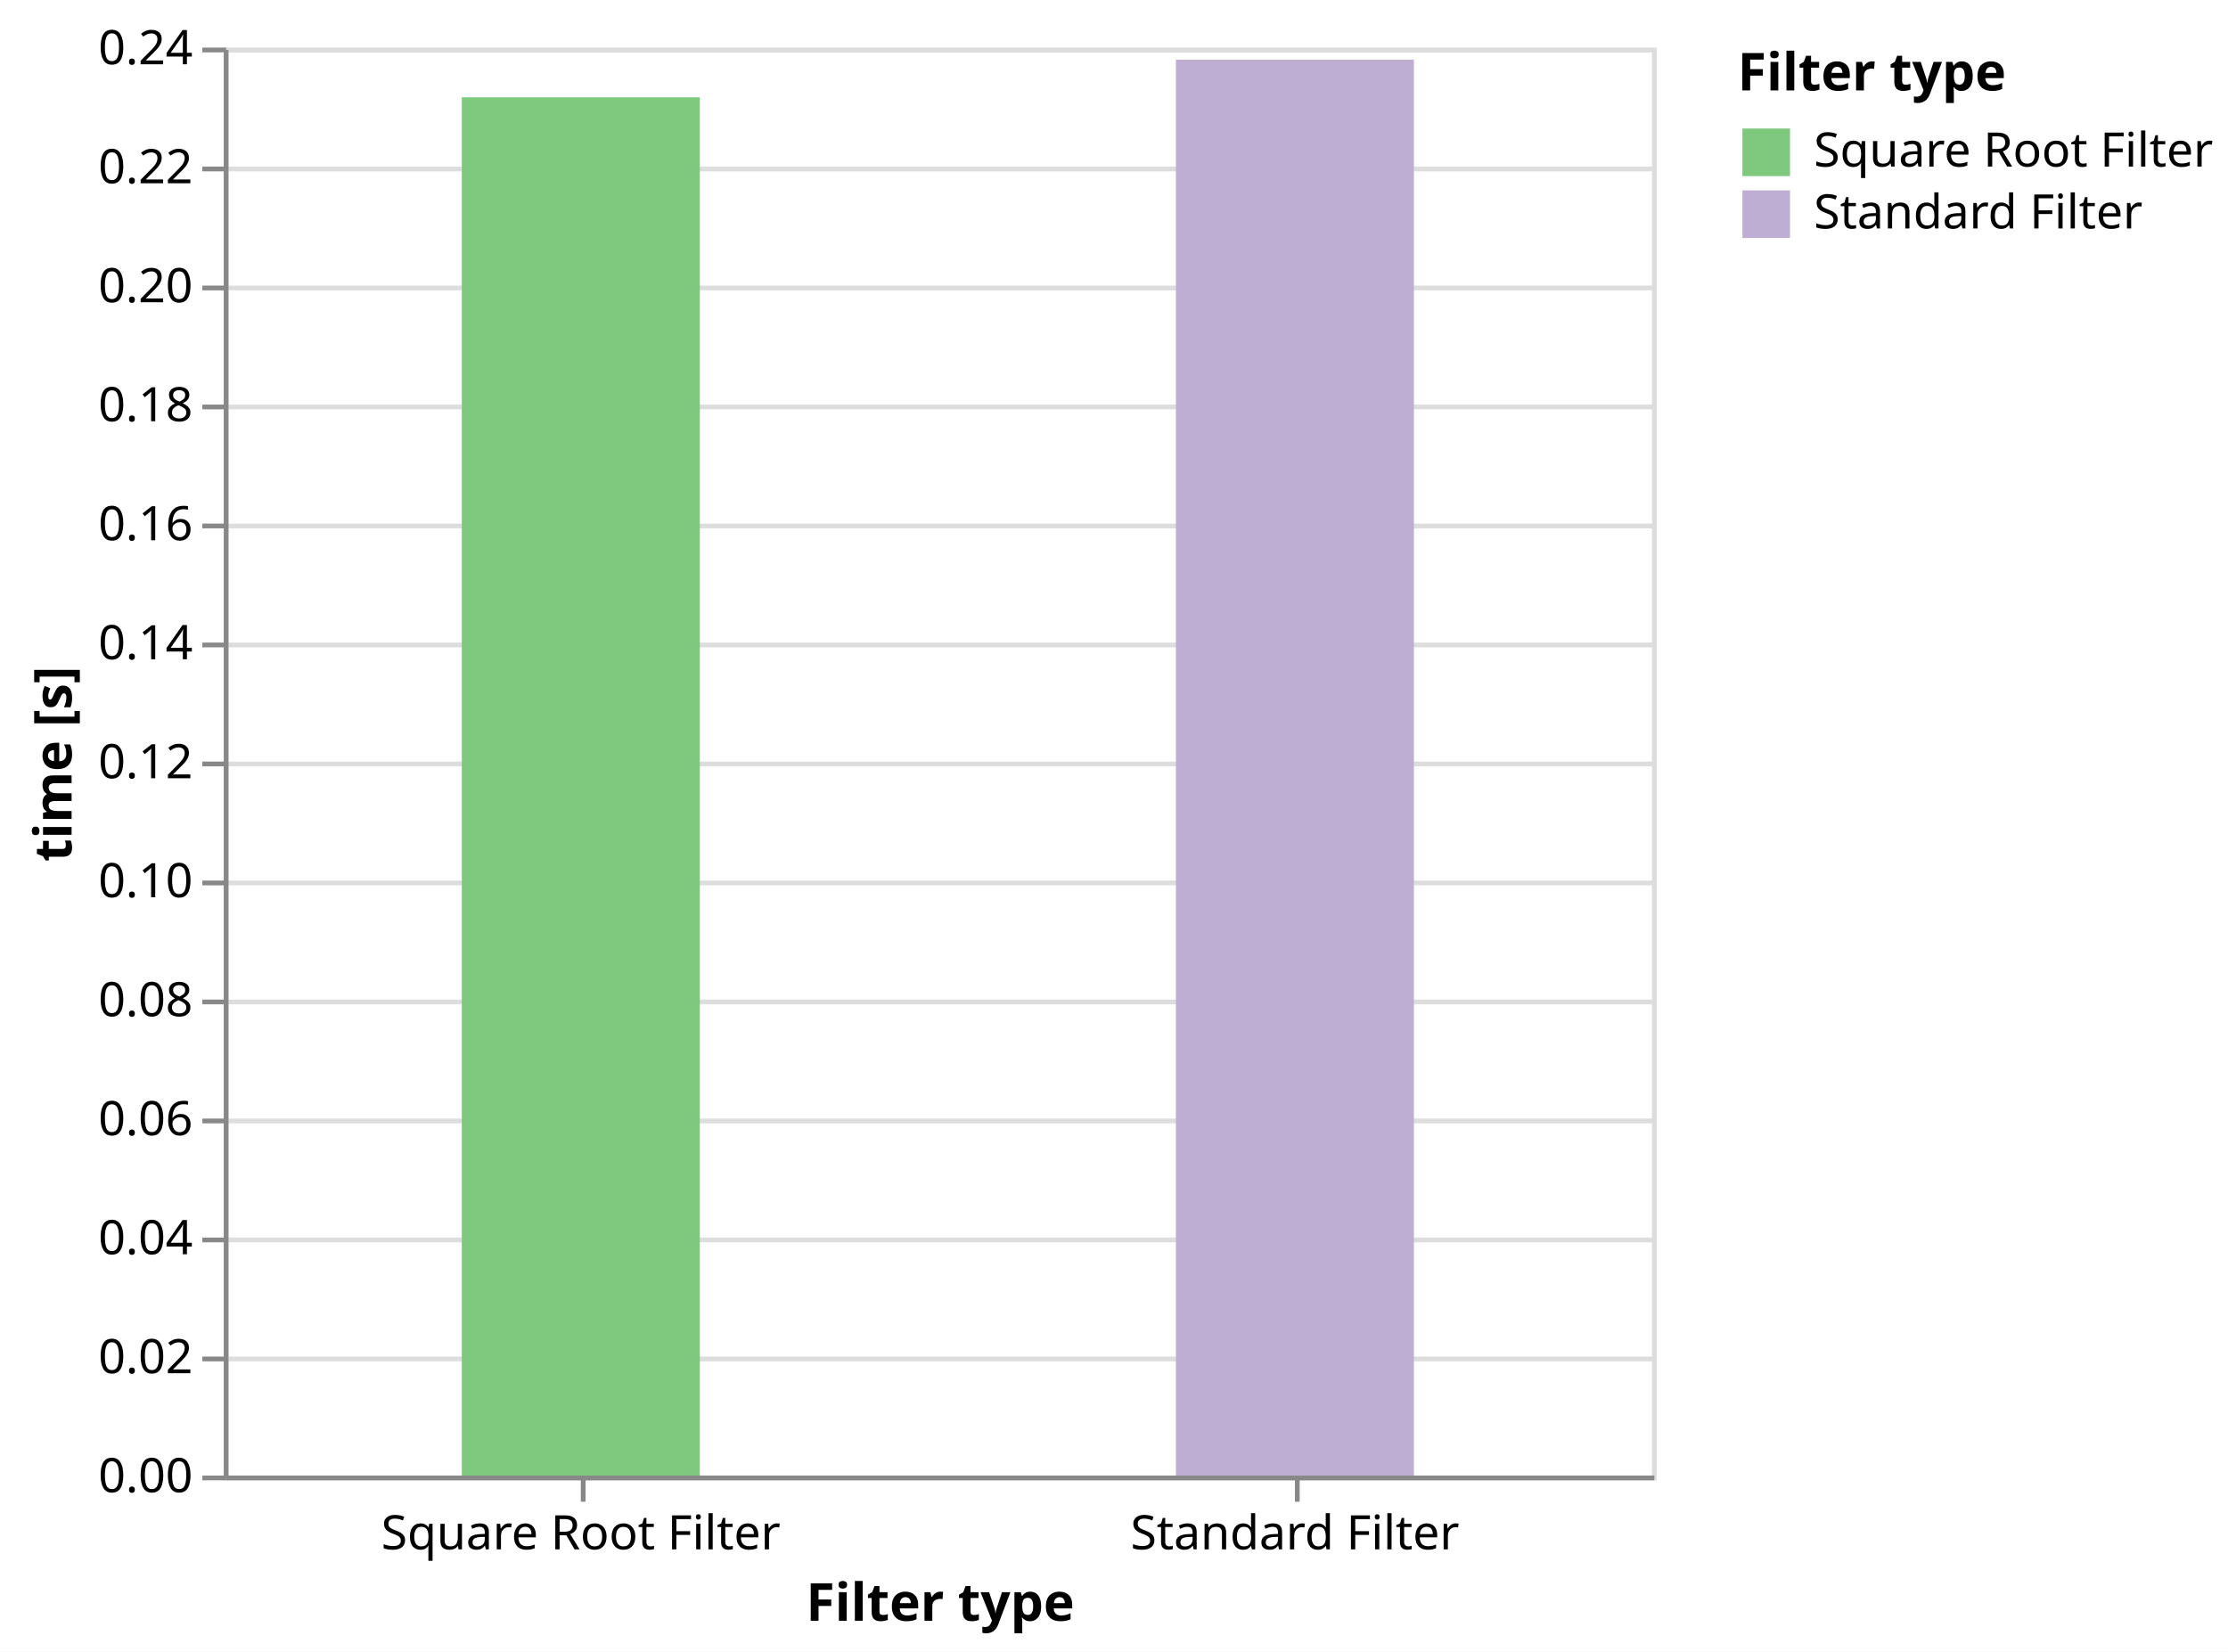
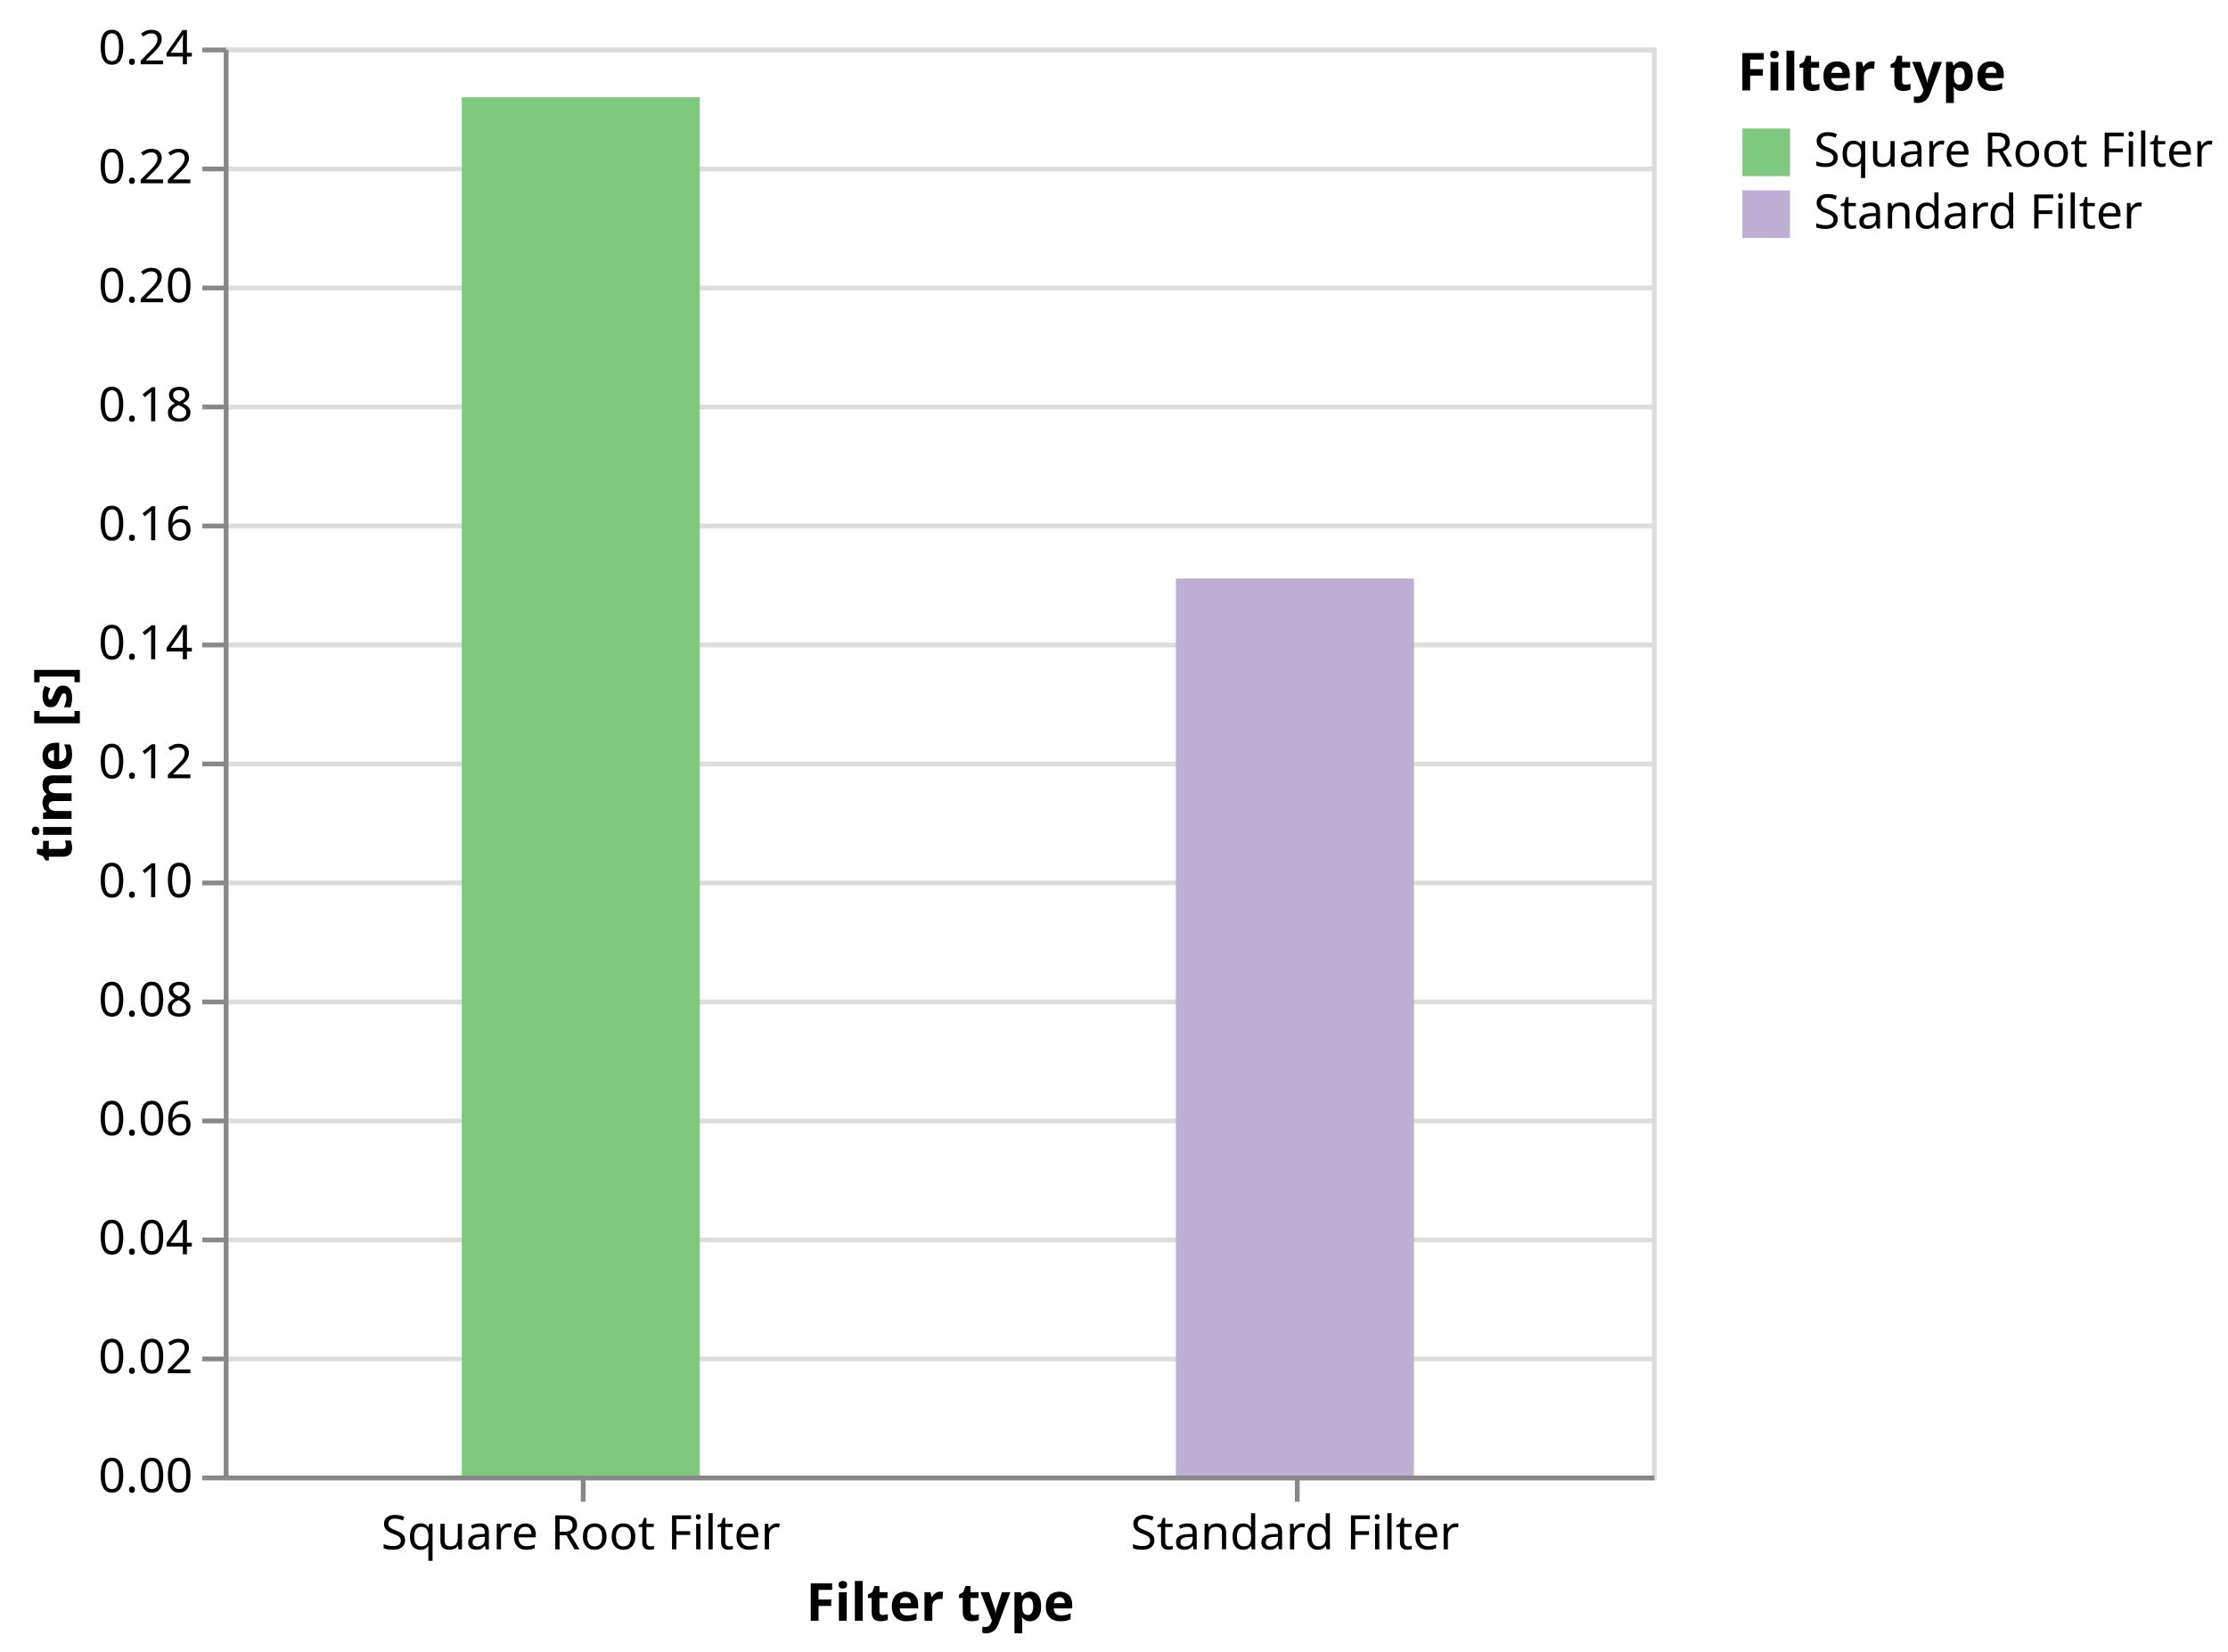
<svg xmlns="http://www.w3.org/2000/svg" version="1.1" class="marks" width="468" height="347" viewBox="0 0 468 347">
  <rect width="468" height="347" fill="white" />
  <g fill="none" stroke-miterlimit="10" transform="translate(47,10)">
    <g class="mark-group role-frame root" role="graphics-object" aria-roledescription="group mark container">
      <g transform="translate(0,0)">
        <path class="background" aria-hidden="true" d="M0.5,0.5h300v300h-300Z" stroke="#ddd" />
        <g>
          <g class="mark-group role-axis" aria-hidden="true">
            <g transform="translate(0.5,0.5)">
              <path class="background" aria-hidden="true" d="M0,0h0v0h0Z" pointer-events="none" />
              <g>
                <g class="mark-rule role-axis-grid" pointer-events="none">
                  <line transform="translate(0,300)" x2="300" y2="0" stroke="#ddd" stroke-width="1" opacity="1" />
                  <line transform="translate(0,275)" x2="300" y2="0" stroke="#ddd" stroke-width="1" opacity="1" />
                  <line transform="translate(0,250)" x2="300" y2="0" stroke="#ddd" stroke-width="1" opacity="1" />
                  <line transform="translate(0,225)" x2="300" y2="0" stroke="#ddd" stroke-width="1" opacity="1" />
                  <line transform="translate(0,200)" x2="300" y2="0" stroke="#ddd" stroke-width="1" opacity="1" />
                  <line transform="translate(0,175)" x2="300" y2="0" stroke="#ddd" stroke-width="1" opacity="1" />
                  <line transform="translate(0,150)" x2="300" y2="0" stroke="#ddd" stroke-width="1" opacity="1" />
                  <line transform="translate(0,125)" x2="300" y2="0" stroke="#ddd" stroke-width="1" opacity="1" />
                  <line transform="translate(0,100)" x2="300" y2="0" stroke="#ddd" stroke-width="1" opacity="1" />
                  <line transform="translate(0,75)" x2="300" y2="0" stroke="#ddd" stroke-width="1" opacity="1" />
                  <line transform="translate(0,50)" x2="300" y2="0" stroke="#ddd" stroke-width="1" opacity="1" />
                  <line transform="translate(0,25)" x2="300" y2="0" stroke="#ddd" stroke-width="1" opacity="1" />
                  <line transform="translate(0,0)" x2="300" y2="0" stroke="#ddd" stroke-width="1" opacity="1" />
                </g>
              </g>
              <path class="foreground" aria-hidden="true" d="" pointer-events="none" display="none" />
            </g>
          </g>
          <g class="mark-group role-axis" role="graphics-symbol" aria-roledescription="axis" aria-label="X-axis titled 'Filter type' for a discrete scale with 2 values: Square Root Filter, Standard Filter">
            <g transform="translate(0.5,300.5)">
              <path class="background" aria-hidden="true" d="M0,0h0v0h0Z" pointer-events="none" />
              <g>
                <g class="mark-rule role-axis-tick" pointer-events="none">
                  <line transform="translate(75,0)" x2="0" y2="5" stroke="#888" stroke-width="1" opacity="1" />
                  <line transform="translate(225,0)" x2="0" y2="5" stroke="#888" stroke-width="1" opacity="1" />
                </g>
                <g class="mark-text role-axis-label" pointer-events="none">
                  <text text-anchor="middle" transform="translate(74.5,15)" font-family="sans-serif" font-size="10px" fill="#000" opacity="1">Square Root Filter</text>
                  <text text-anchor="middle" transform="translate(224.5,15)" font-family="sans-serif" font-size="10px" fill="#000" opacity="1">Standard Filter</text>
                </g>
                <g class="mark-rule role-axis-domain" pointer-events="none">
                  <line transform="translate(0,0)" x2="300" y2="0" stroke="#888" stroke-width="1" opacity="1" />
                </g>
                <g class="mark-text role-axis-title" pointer-events="none">
                  <text text-anchor="middle" transform="translate(150,30)" font-family="sans-serif" font-size="11px" font-weight="bold" fill="#000" opacity="1">Filter type</text>
                </g>
              </g>
              <path class="foreground" aria-hidden="true" d="" pointer-events="none" display="none" />
            </g>
          </g>
          <g class="mark-group role-axis" role="graphics-symbol" aria-roledescription="axis" aria-label="Y-axis titled 'time [s]' for a linear scale with values from 0.00 to 0.24">
            <g transform="translate(0.5,0.5)">
              <path class="background" aria-hidden="true" d="M0,0h0v0h0Z" pointer-events="none" />
              <g>
                <g class="mark-rule role-axis-tick" pointer-events="none">
                  <line transform="translate(0,300)" x2="-5" y2="0" stroke="#888" stroke-width="1" opacity="1" />
                  <line transform="translate(0,275)" x2="-5" y2="0" stroke="#888" stroke-width="1" opacity="1" />
                  <line transform="translate(0,250)" x2="-5" y2="0" stroke="#888" stroke-width="1" opacity="1" />
                  <line transform="translate(0,225)" x2="-5" y2="0" stroke="#888" stroke-width="1" opacity="1" />
                  <line transform="translate(0,200)" x2="-5" y2="0" stroke="#888" stroke-width="1" opacity="1" />
                  <line transform="translate(0,175)" x2="-5" y2="0" stroke="#888" stroke-width="1" opacity="1" />
                  <line transform="translate(0,150)" x2="-5" y2="0" stroke="#888" stroke-width="1" opacity="1" />
                  <line transform="translate(0,125)" x2="-5" y2="0" stroke="#888" stroke-width="1" opacity="1" />
                  <line transform="translate(0,100)" x2="-5" y2="0" stroke="#888" stroke-width="1" opacity="1" />
                  <line transform="translate(0,75)" x2="-5" y2="0" stroke="#888" stroke-width="1" opacity="1" />
                  <line transform="translate(0,50)" x2="-5" y2="0" stroke="#888" stroke-width="1" opacity="1" />
                  <line transform="translate(0,25)" x2="-5" y2="0" stroke="#888" stroke-width="1" opacity="1" />
                  <line transform="translate(0,0)" x2="-5" y2="0" stroke="#888" stroke-width="1" opacity="1" />
                </g>
                <g class="mark-text role-axis-label" pointer-events="none">
                  <text text-anchor="end" transform="translate(-7,303)" font-family="sans-serif" font-size="10px" fill="#000" opacity="1">0.00</text>
                  <text text-anchor="end" transform="translate(-7,278)" font-family="sans-serif" font-size="10px" fill="#000" opacity="1">0.02</text>
                  <text text-anchor="end" transform="translate(-7,253)" font-family="sans-serif" font-size="10px" fill="#000" opacity="1">0.04</text>
                  <text text-anchor="end" transform="translate(-7,228)" font-family="sans-serif" font-size="10px" fill="#000" opacity="1">0.06</text>
                  <text text-anchor="end" transform="translate(-7,203)" font-family="sans-serif" font-size="10px" fill="#000" opacity="1">0.08</text>
                  <text text-anchor="end" transform="translate(-7,178)" font-family="sans-serif" font-size="10px" fill="#000" opacity="1">0.10</text>
                  <text text-anchor="end" transform="translate(-7,153)" font-family="sans-serif" font-size="10px" fill="#000" opacity="1">0.12</text>
                  <text text-anchor="end" transform="translate(-7,128)" font-family="sans-serif" font-size="10px" fill="#000" opacity="1">0.14</text>
                  <text text-anchor="end" transform="translate(-7,103)" font-family="sans-serif" font-size="10px" fill="#000" opacity="1">0.16</text>
                  <text text-anchor="end" transform="translate(-7,78)" font-family="sans-serif" font-size="10px" fill="#000" opacity="1">0.18</text>
                  <text text-anchor="end" transform="translate(-7,53)" font-family="sans-serif" font-size="10px" fill="#000" opacity="1">0.20</text>
                  <text text-anchor="end" transform="translate(-7,28)" font-family="sans-serif" font-size="10px" fill="#000" opacity="1">0.22</text>
                  <text text-anchor="end" transform="translate(-7,3)" font-family="sans-serif" font-size="10px" fill="#000" opacity="1">0.24</text>
                </g>
                <g class="mark-rule role-axis-domain" pointer-events="none">
                  <line transform="translate(0,300)" x2="0" y2="-300" stroke="#888" stroke-width="1" opacity="1" />
                </g>
                <g class="mark-text role-axis-title" pointer-events="none">
                  <text text-anchor="middle" transform="translate(-30.46289,150) rotate(-90) translate(0,-2)" font-family="sans-serif" font-size="11px" font-weight="bold" fill="#000" opacity="1">time [s]</text>
                </g>
              </g>
              <path class="foreground" aria-hidden="true" d="" pointer-events="none" display="none" />
            </g>
          </g>
          <g class="mark-rect role-mark marks" role="graphics-object" aria-roledescription="rect mark container">
-             <path aria-label="Filter type: Standard Filter; time [s]: 0.237968426869" role="graphics-symbol" aria-roledescription="bar" d="M200,2.539h50v297.461h-50Z" fill="#beaed4" />
-             <path aria-label="Filter type: Square Root Filter; time [s]: 0.23164837646" role="graphics-symbol" aria-roledescription="bar" d="M50,10.44h50v289.56h-50Z" fill="#7fc97f" />
+             <path aria-label="Filter type: Square Root Filter; time [s]: 0.23165411547" role="graphics-symbol" aria-roledescription="bar" d="M50,10.432h50v289.568h-50Z" fill="#7fc97f" />
+             <path aria-label="Filter type: Standard Filter; time [s]: 0.15077221635" role="graphics-symbol" aria-roledescription="bar" d="M200,111.535h50v188.465h-50Z" fill="#beaed4" />
          </g>
          <g class="mark-group role-legend" role="graphics-symbol" aria-roledescription="legend" aria-label="Symbol legend titled 'Filter type' for fill color with 2 values: Square Root Filter, Standard Filter">
            <g transform="translate(318,0)">
              <path class="background" aria-hidden="true" d="M0,0h98v40h-98Z" pointer-events="none" />
              <g>
                <g class="mark-group role-legend-entry">
                  <g transform="translate(0,16)">
                    <path class="background" aria-hidden="true" d="M0,0h0v0h0Z" pointer-events="none" />
                    <g>
                      <g class="mark-group role-scope" role="graphics-object" aria-roledescription="group mark container">
                        <g transform="translate(0,0)">
                          <path class="background" aria-hidden="true" d="M0,0h97.147v11h-97.147Z" pointer-events="none" opacity="1" />
                          <g>
                            <g class="mark-symbol role-legend-symbol" pointer-events="none">
                              <path transform="translate(6,6)" d="M-5,-5h10v10h-10Z" fill="#7fc97f" stroke-width="1.5" opacity="1" />
                            </g>
                            <g class="mark-text role-legend-label" pointer-events="none">
                              <text text-anchor="start" transform="translate(16,9)" font-family="sans-serif" font-size="10px" fill="#000" opacity="1">Square Root Filter</text>
                            </g>
                          </g>
                          <path class="foreground" aria-hidden="true" d="" pointer-events="none" display="none" />
                        </g>
                        <g transform="translate(0,13)">
                          <path class="background" aria-hidden="true" d="M0,0h97.147v11h-97.147Z" pointer-events="none" opacity="1" />
                          <g>
                            <g class="mark-symbol role-legend-symbol" pointer-events="none">
                              <path transform="translate(6,6)" d="M-5,-5h10v10h-10Z" fill="#beaed4" stroke-width="1.5" opacity="1" />
                            </g>
                            <g class="mark-text role-legend-label" pointer-events="none">
                              <text text-anchor="start" transform="translate(16,9)" font-family="sans-serif" font-size="10px" fill="#000" opacity="1">Standard Filter</text>
                            </g>
                          </g>
                          <path class="foreground" aria-hidden="true" d="" pointer-events="none" display="none" />
                        </g>
                      </g>
                    </g>
                    <path class="foreground" aria-hidden="true" d="" pointer-events="none" display="none" />
                  </g>
                </g>
                <g class="mark-text role-legend-title" pointer-events="none">
                  <text text-anchor="start" transform="translate(0,9)" font-family="sans-serif" font-size="11px" font-weight="bold" fill="#000" opacity="1">Filter type</text>
                </g>
              </g>
              <path class="foreground" aria-hidden="true" d="" pointer-events="none" display="none" />
            </g>
          </g>
        </g>
        <path class="foreground" aria-hidden="true" d="" display="none" />
      </g>
    </g>
  </g>
</svg>
